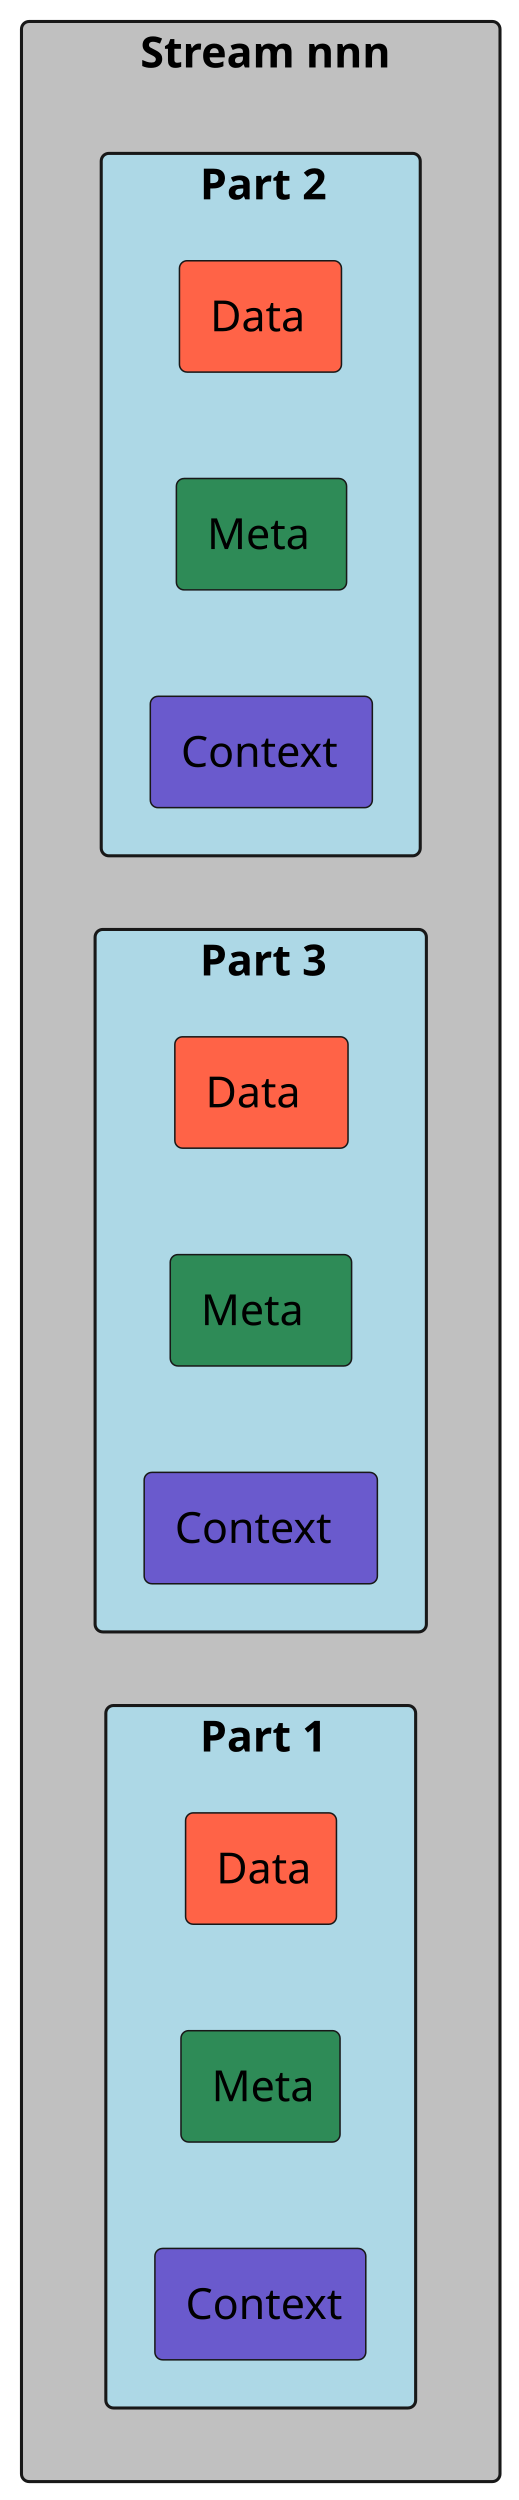
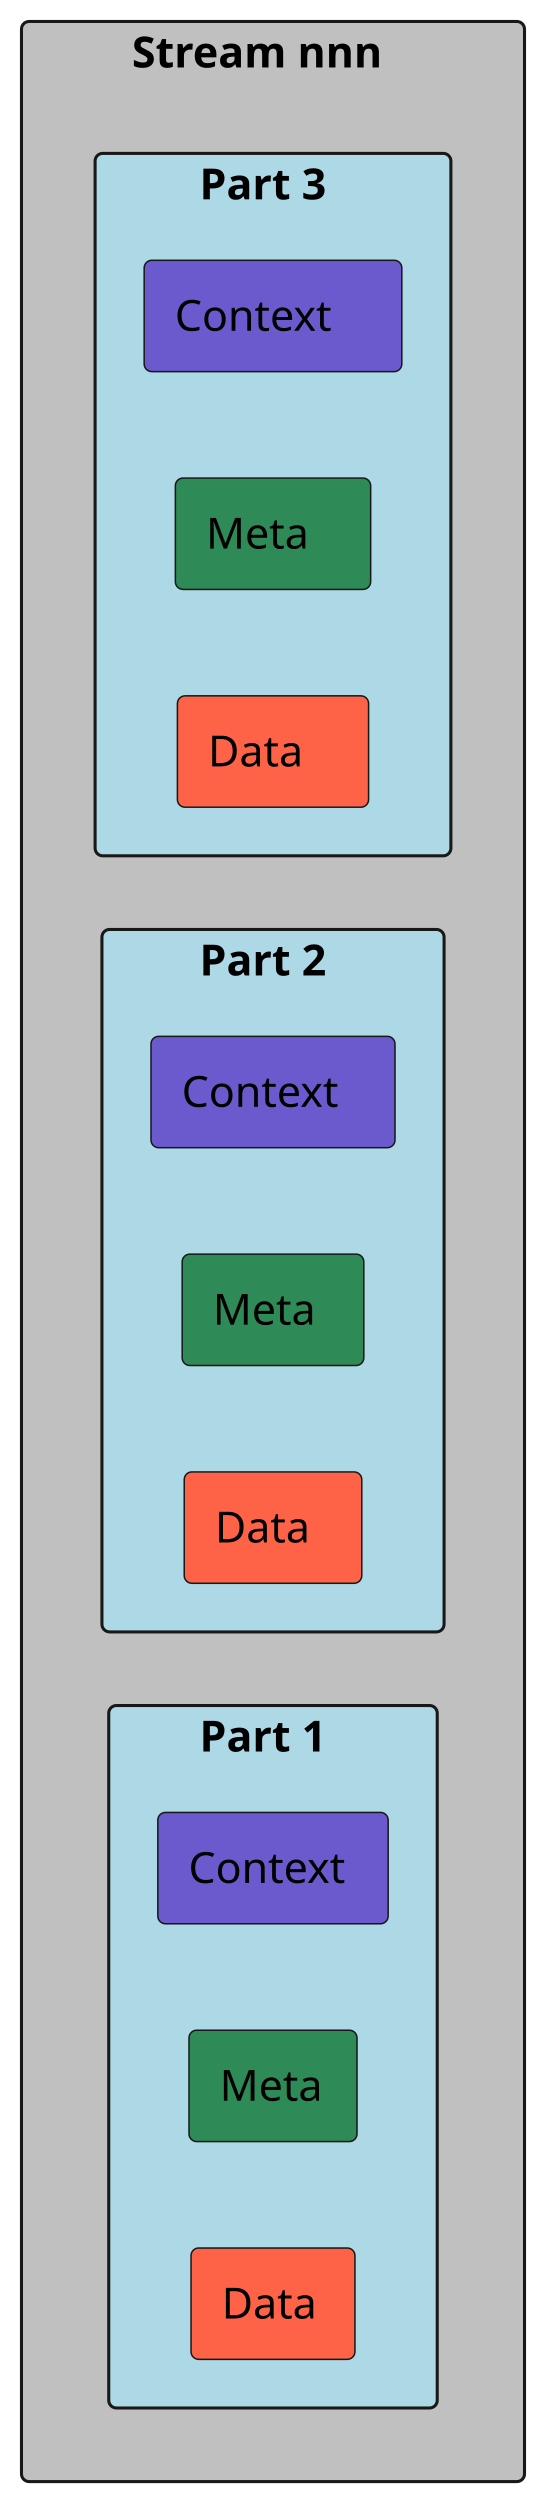
- <svg xmlns="http://www.w3.org/2000/svg" contentStyleType="text/css" data-diagram-type="CLASS" height="815px" preserveAspectRatio="none" style="width:169px;height:815px;background:#FFFFFF;" version="1.1" viewBox="0 0 169 815" width="169px" zoomAndPan="magnify">
+ <svg xmlns="http://www.w3.org/2000/svg" contentStyleType="text/css" data-diagram-type="CLASS" height="815px" preserveAspectRatio="none" style="width:176px;height:815px;background:#FFFFFF;" version="1.1" viewBox="0 0 176 815" width="176px" zoomAndPan="magnify">
  <defs />
  <g>
    <g class="cluster" data-qualified-name="Stream nnn" data-source-line="2" id="ent0002">
-       <rect fill="#C0C0C0" height="802" rx="2.5" ry="2.5" style="stroke:#181818;stroke-width:1;" width="156" x="7" y="7" />
-       <text fill="#000000" font-family="sans-serif" font-size="14" font-weight="bold" lengthAdjust="spacing" textLength="78.538" x="45.731" y="21.995">Stream nnn</text>
+       <rect fill="#C0C0C0" height="802" rx="2.5" ry="2.5" style="stroke:#181818;stroke-width:1;" width="163.99" x="7" y="7" />
+       <text fill="#000000" font-family="sans-serif" font-size="14" font-weight="bold" lengthAdjust="spacing" textLength="91.984" x="43.003" y="21.995">Stream nnn</text>
    </g>
    <g class="cluster" data-qualified-name="Stream nnn.Part 1" data-source-line="3" id="ent0003">
-       <rect fill="#ADD8E6" height="229" rx="2.5" ry="2.5" style="stroke:#181818;stroke-width:1;" width="101" x="34.5" y="556" />
-       <text fill="#000000" font-family="sans-serif" font-size="14" font-weight="bold" lengthAdjust="spacing" textLength="39.635" x="65.183" y="570.995">Part 1</text>
+       <rect fill="#ADD8E6" height="229" rx="2.5" ry="2.5" style="stroke:#181818;stroke-width:1;" width="107.09" x="35.45" y="556" />
+       <text fill="#000000" font-family="sans-serif" font-size="14" font-weight="bold" lengthAdjust="spacing" textLength="47.92" x="65.035" y="570.995">Part 1</text>
    </g>
    <g class="cluster" data-qualified-name="Stream nnn.Part 2" data-source-line="11" id="ent0007">
-       <rect fill="#ADD8E6" height="229" rx="2.5" ry="2.5" style="stroke:#181818;stroke-width:1;" width="104" x="33" y="50" />
-       <text fill="#000000" font-family="sans-serif" font-size="14" font-weight="bold" lengthAdjust="spacing" textLength="39.635" x="65.183" y="64.995">Part 2</text>
+       <rect fill="#ADD8E6" height="229" rx="2.5" ry="2.5" style="stroke:#181818;stroke-width:1;" width="111.54" x="33.23" y="303" />
+       <text fill="#000000" font-family="sans-serif" font-size="14" font-weight="bold" lengthAdjust="spacing" textLength="47.92" x="65.04" y="317.995">Part 2</text>
    </g>
    <g class="cluster" data-qualified-name="Stream nnn.Part 3" data-source-line="19" id="ent0011">
-       <rect fill="#ADD8E6" height="229" rx="2.5" ry="2.5" style="stroke:#181818;stroke-width:1;" width="108" x="31" y="303" />
-       <text fill="#000000" font-family="sans-serif" font-size="14" font-weight="bold" lengthAdjust="spacing" textLength="39.635" x="65.183" y="317.995">Part 3</text>
+       <rect fill="#ADD8E6" height="229" rx="2.5" ry="2.5" style="stroke:#181818;stroke-width:1;" width="115.99" x="31" y="50" />
+       <text fill="#000000" font-family="sans-serif" font-size="14" font-weight="bold" lengthAdjust="spacing" textLength="47.92" x="65.035" y="64.995">Part 3</text>
    </g>
    <g class="entity" data-qualified-name="Stream nnn.Part 1.Data" data-source-line="4" id="ent0004">
-       <rect fill="#FF6347" height="36.297" rx="2.5" ry="2.5" style="stroke:#181818;stroke-width:0.5;" width="49.183" x="60.5" y="591" />
-       <text fill="#000000" font-family="sans-serif" font-size="14" lengthAdjust="spacing" textLength="29.183" x="70.5" y="613.995">Data</text>
+       <rect fill="#FF6347" height="36.297" rx="2.5" ry="2.5" style="stroke:#181818;stroke-width:0.5;" width="53.428" x="62.28" y="732.85" />
+       <text fill="#000000" font-family="sans-serif" font-size="14" lengthAdjust="spacing" textLength="33.428" x="72.28" y="755.845">Data</text>
    </g>
    <g class="entity" data-qualified-name="Stream nnn.Part 1.Meta" data-source-line="6" id="ent0005">
-       <rect fill="#2E8B57" height="36.297" rx="2.5" ry="2.5" style="stroke:#181818;stroke-width:0.5;" width="51.849" x="59" y="662" />
-       <text fill="#000000" font-family="sans-serif" font-size="14" lengthAdjust="spacing" textLength="31.849" x="69" y="684.995">Meta</text>
+       <rect fill="#2E8B57" height="36.297" rx="2.5" ry="2.5" style="stroke:#181818;stroke-width:0.5;" width="54.761" x="61.62" y="661.85" />
+       <text fill="#000000" font-family="sans-serif" font-size="14" lengthAdjust="spacing" textLength="34.761" x="71.62" y="684.845">Meta</text>
    </g>
    <g class="entity" data-qualified-name="Stream nnn.Part 1.Context" data-source-line="8" id="ent0006">
-       <rect fill="#6A5ACD" height="36.297" rx="2.5" ry="2.5" style="stroke:#181818;stroke-width:0.5;" width="68.747" x="50.5" y="733" />
-       <text fill="#000000" font-family="sans-serif" font-size="14" lengthAdjust="spacing" textLength="48.747" x="60.5" y="755.995">Context</text>
+       <rect fill="#6A5ACD" height="36.297" rx="2.5" ry="2.5" style="stroke:#181818;stroke-width:0.5;" width="75.091" x="51.45" y="590.85" />
+       <text fill="#000000" font-family="sans-serif" font-size="14" lengthAdjust="spacing" textLength="55.091" x="61.45" y="613.845">Context</text>
    </g>
    <g class="entity" data-qualified-name="Stream nnn.Part 2.Data " data-source-line="12" id="ent0008">
-       <rect fill="#FF6347" height="36.297" rx="2.5" ry="2.5" style="stroke:#181818;stroke-width:0.5;" width="52.819" x="58.5" y="85" />
-       <text fill="#000000" font-family="sans-serif" font-size="14" lengthAdjust="spacing" textLength="29.183" x="68.5" y="107.995">Data</text>
+       <rect fill="#FF6347" height="36.297" rx="2.5" ry="2.5" style="stroke:#181818;stroke-width:0.5;" width="57.878" x="60.06" y="479.85" />
+       <text fill="#000000" font-family="sans-serif" font-size="14" lengthAdjust="spacing" textLength="33.428" x="70.06" y="502.845">Data</text>
    </g>
    <g class="entity" data-qualified-name="Stream nnn.Part 2.Meta " data-source-line="14" id="ent0009">
-       <rect fill="#2E8B57" height="36.297" rx="2.5" ry="2.5" style="stroke:#181818;stroke-width:0.5;" width="55.485" x="57.5" y="156" />
-       <text fill="#000000" font-family="sans-serif" font-size="14" lengthAdjust="spacing" textLength="31.849" x="67.5" y="178.995">Meta</text>
+       <rect fill="#2E8B57" height="36.297" rx="2.5" ry="2.5" style="stroke:#181818;stroke-width:0.5;" width="59.211" x="59.39" y="408.85" />
+       <text fill="#000000" font-family="sans-serif" font-size="14" lengthAdjust="spacing" textLength="34.761" x="69.39" y="431.845">Meta</text>
    </g>
    <g class="entity" data-qualified-name="Stream nnn.Part 2.Context " data-source-line="16" id="ent0010">
-       <rect fill="#6A5ACD" height="36.297" rx="2.5" ry="2.5" style="stroke:#181818;stroke-width:0.5;" width="72.384" x="49" y="227" />
-       <text fill="#000000" font-family="sans-serif" font-size="14" lengthAdjust="spacing" textLength="48.747" x="59" y="249.995">Context</text>
+       <rect fill="#6A5ACD" height="36.297" rx="2.5" ry="2.5" style="stroke:#181818;stroke-width:0.5;" width="79.541" x="49.23" y="337.85" />
+       <text fill="#000000" font-family="sans-serif" font-size="14" lengthAdjust="spacing" textLength="55.091" x="59.23" y="360.845">Context</text>
    </g>
    <g class="entity" data-qualified-name="Stream nnn.Part 3.Data  " data-source-line="20" id="ent0012">
-       <rect fill="#FF6347" height="36.297" rx="2.5" ry="2.5" style="stroke:#181818;stroke-width:0.5;" width="56.456" x="57" y="338" />
-       <text fill="#000000" font-family="sans-serif" font-size="14" lengthAdjust="spacing" textLength="29.183" x="67" y="360.995">Data</text>
+       <rect fill="#FF6347" height="36.297" rx="2.5" ry="2.5" style="stroke:#181818;stroke-width:0.5;" width="62.328" x="57.83" y="226.85" />
+       <text fill="#000000" font-family="sans-serif" font-size="14" lengthAdjust="spacing" textLength="33.428" x="67.83" y="249.845">Data</text>
    </g>
    <g class="entity" data-qualified-name="Stream nnn.Part 3.Meta  " data-source-line="22" id="ent0013">
-       <rect fill="#2E8B57" height="36.297" rx="2.5" ry="2.5" style="stroke:#181818;stroke-width:0.5;" width="59.122" x="55.5" y="409" />
-       <text fill="#000000" font-family="sans-serif" font-size="14" lengthAdjust="spacing" textLength="31.849" x="65.5" y="431.995">Meta</text>
+       <rect fill="#2E8B57" height="36.297" rx="2.5" ry="2.5" style="stroke:#181818;stroke-width:0.5;" width="63.661" x="57.17" y="155.85" />
+       <text fill="#000000" font-family="sans-serif" font-size="14" lengthAdjust="spacing" textLength="34.761" x="67.17" y="178.845">Meta</text>
    </g>
    <g class="entity" data-qualified-name="Stream nnn.Part 3.Context  " data-source-line="24" id="ent0014">
-       <rect fill="#6A5ACD" height="36.297" rx="2.5" ry="2.5" style="stroke:#181818;stroke-width:0.5;" width="76.02" x="47" y="480" />
-       <text fill="#000000" font-family="sans-serif" font-size="14" lengthAdjust="spacing" textLength="48.747" x="57" y="502.995">Context</text>
+       <rect fill="#6A5ACD" height="36.297" rx="2.5" ry="2.5" style="stroke:#181818;stroke-width:0.5;" width="83.991" x="47" y="84.85" />
+       <text fill="#000000" font-family="sans-serif" font-size="14" lengthAdjust="spacing" textLength="55.091" x="57" y="107.845">Context</text>
    </g>
  </g>
</svg>
